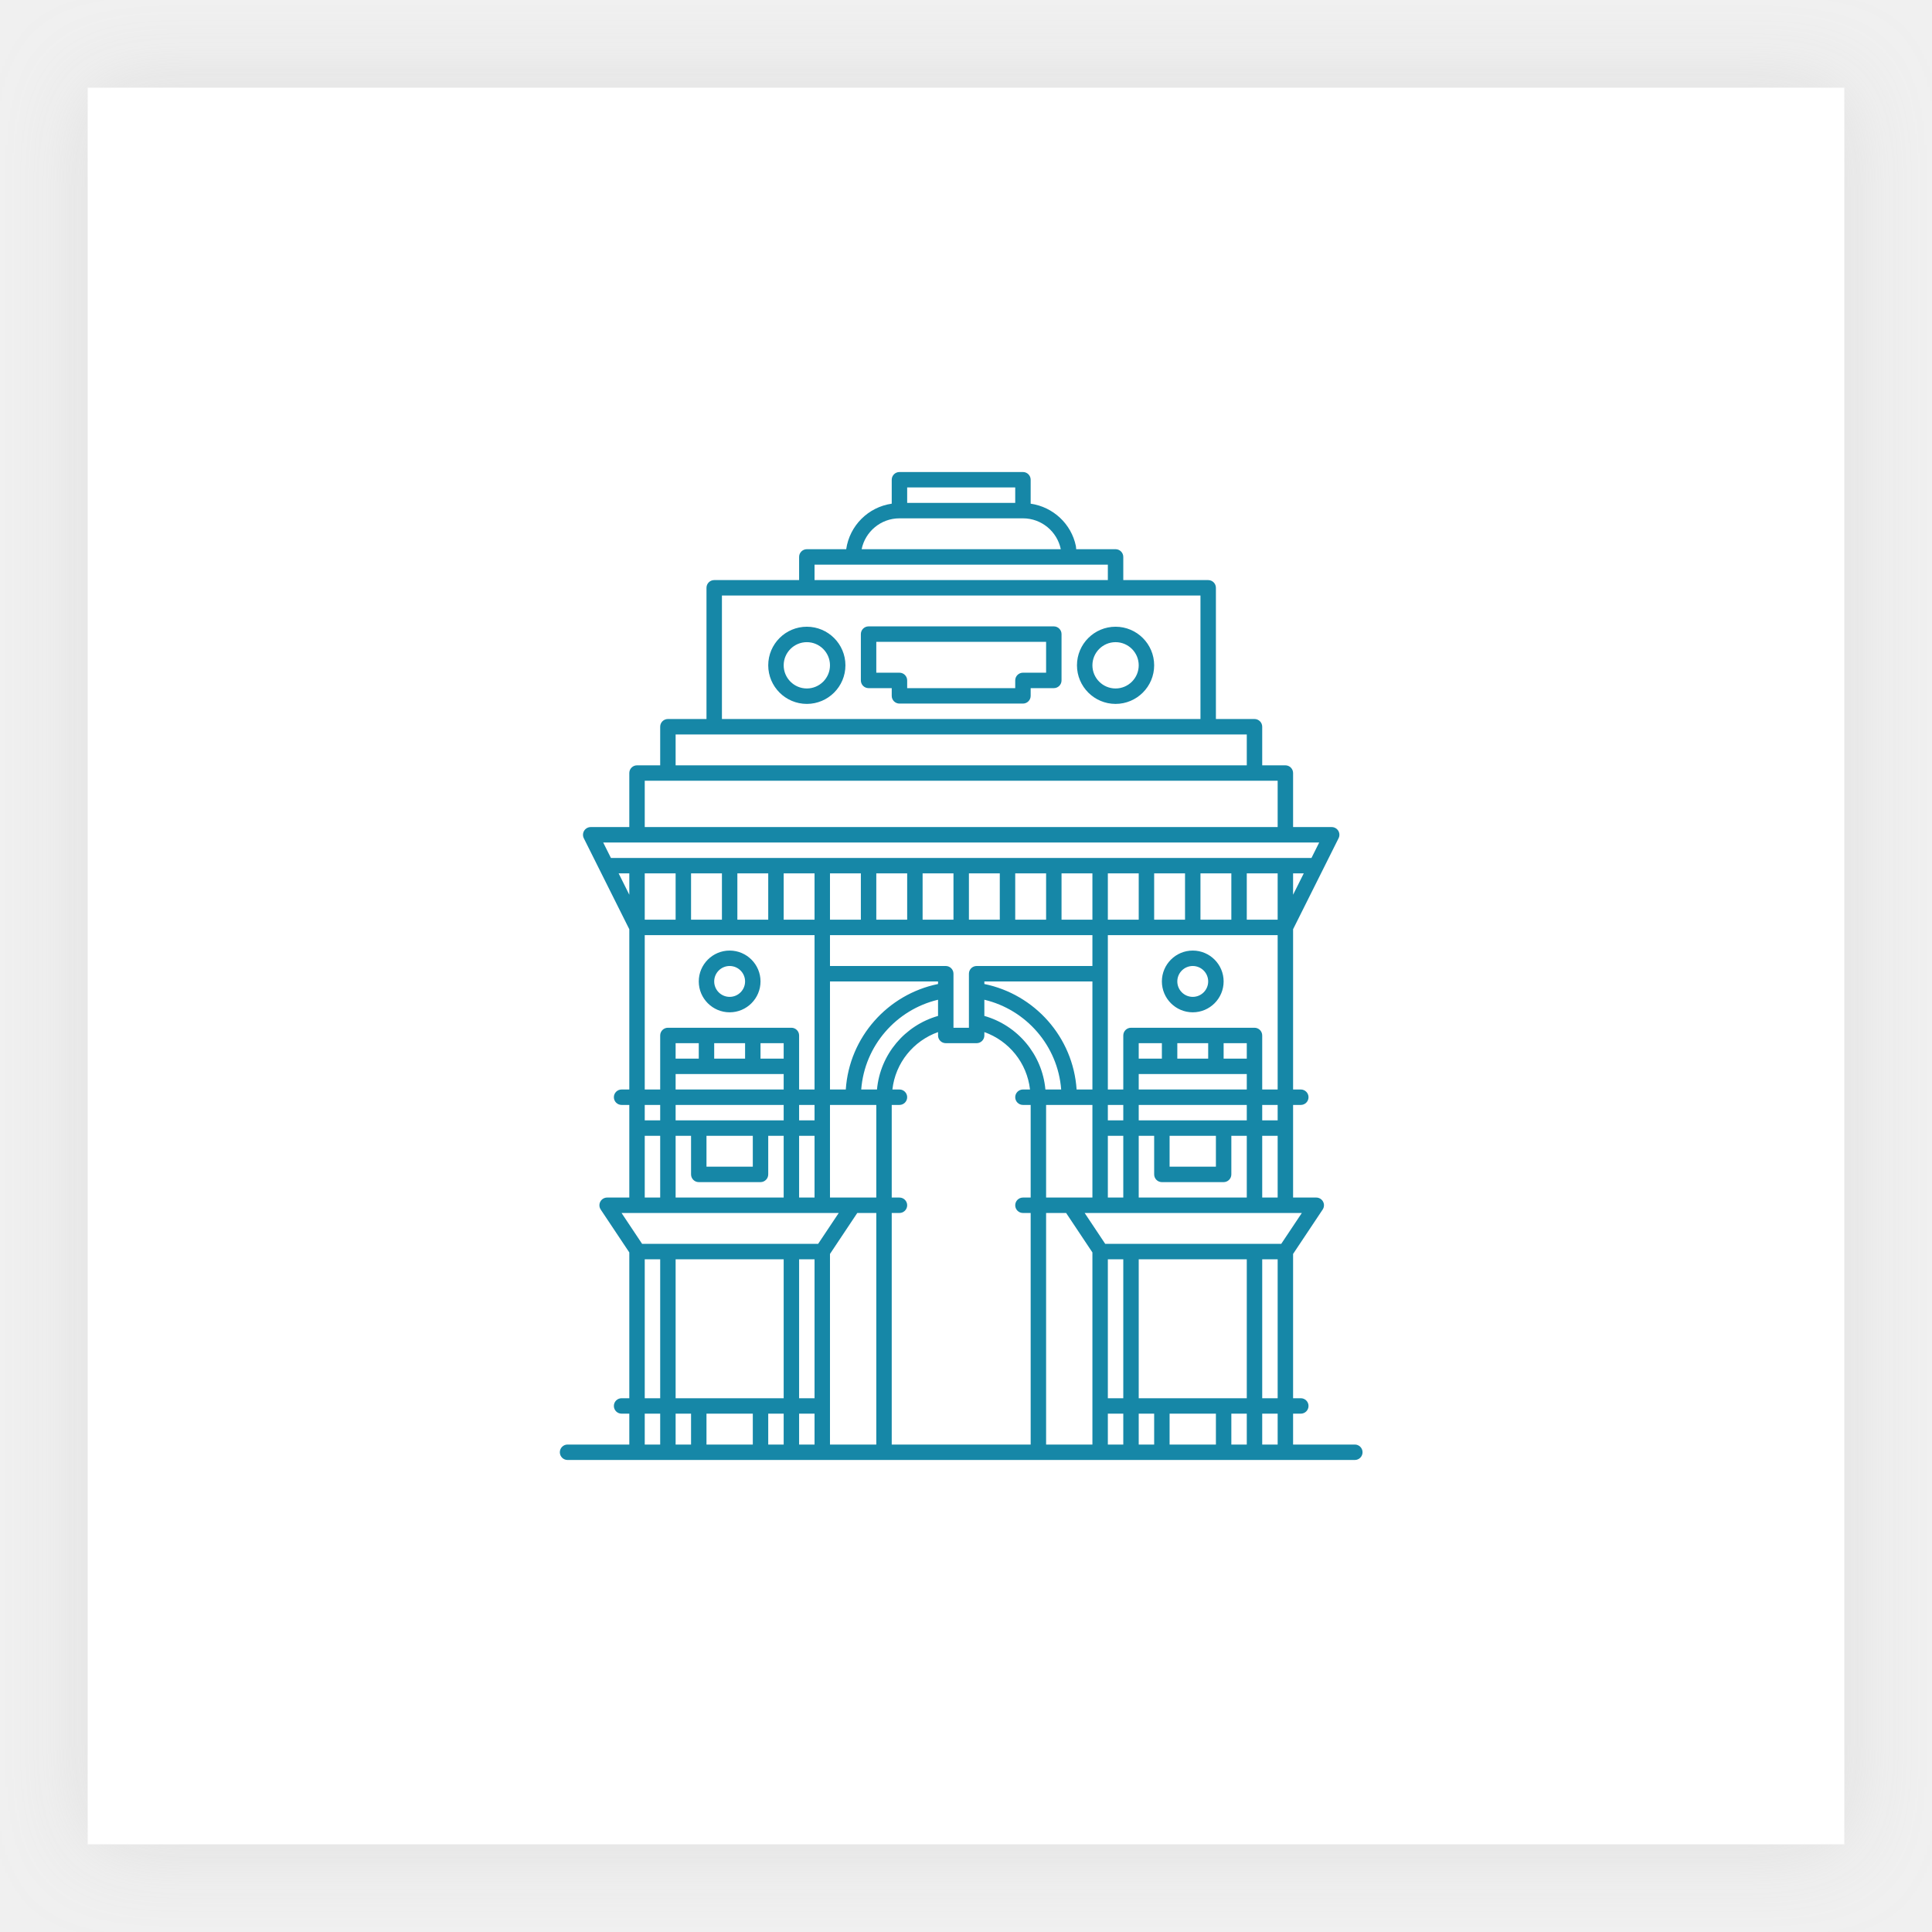
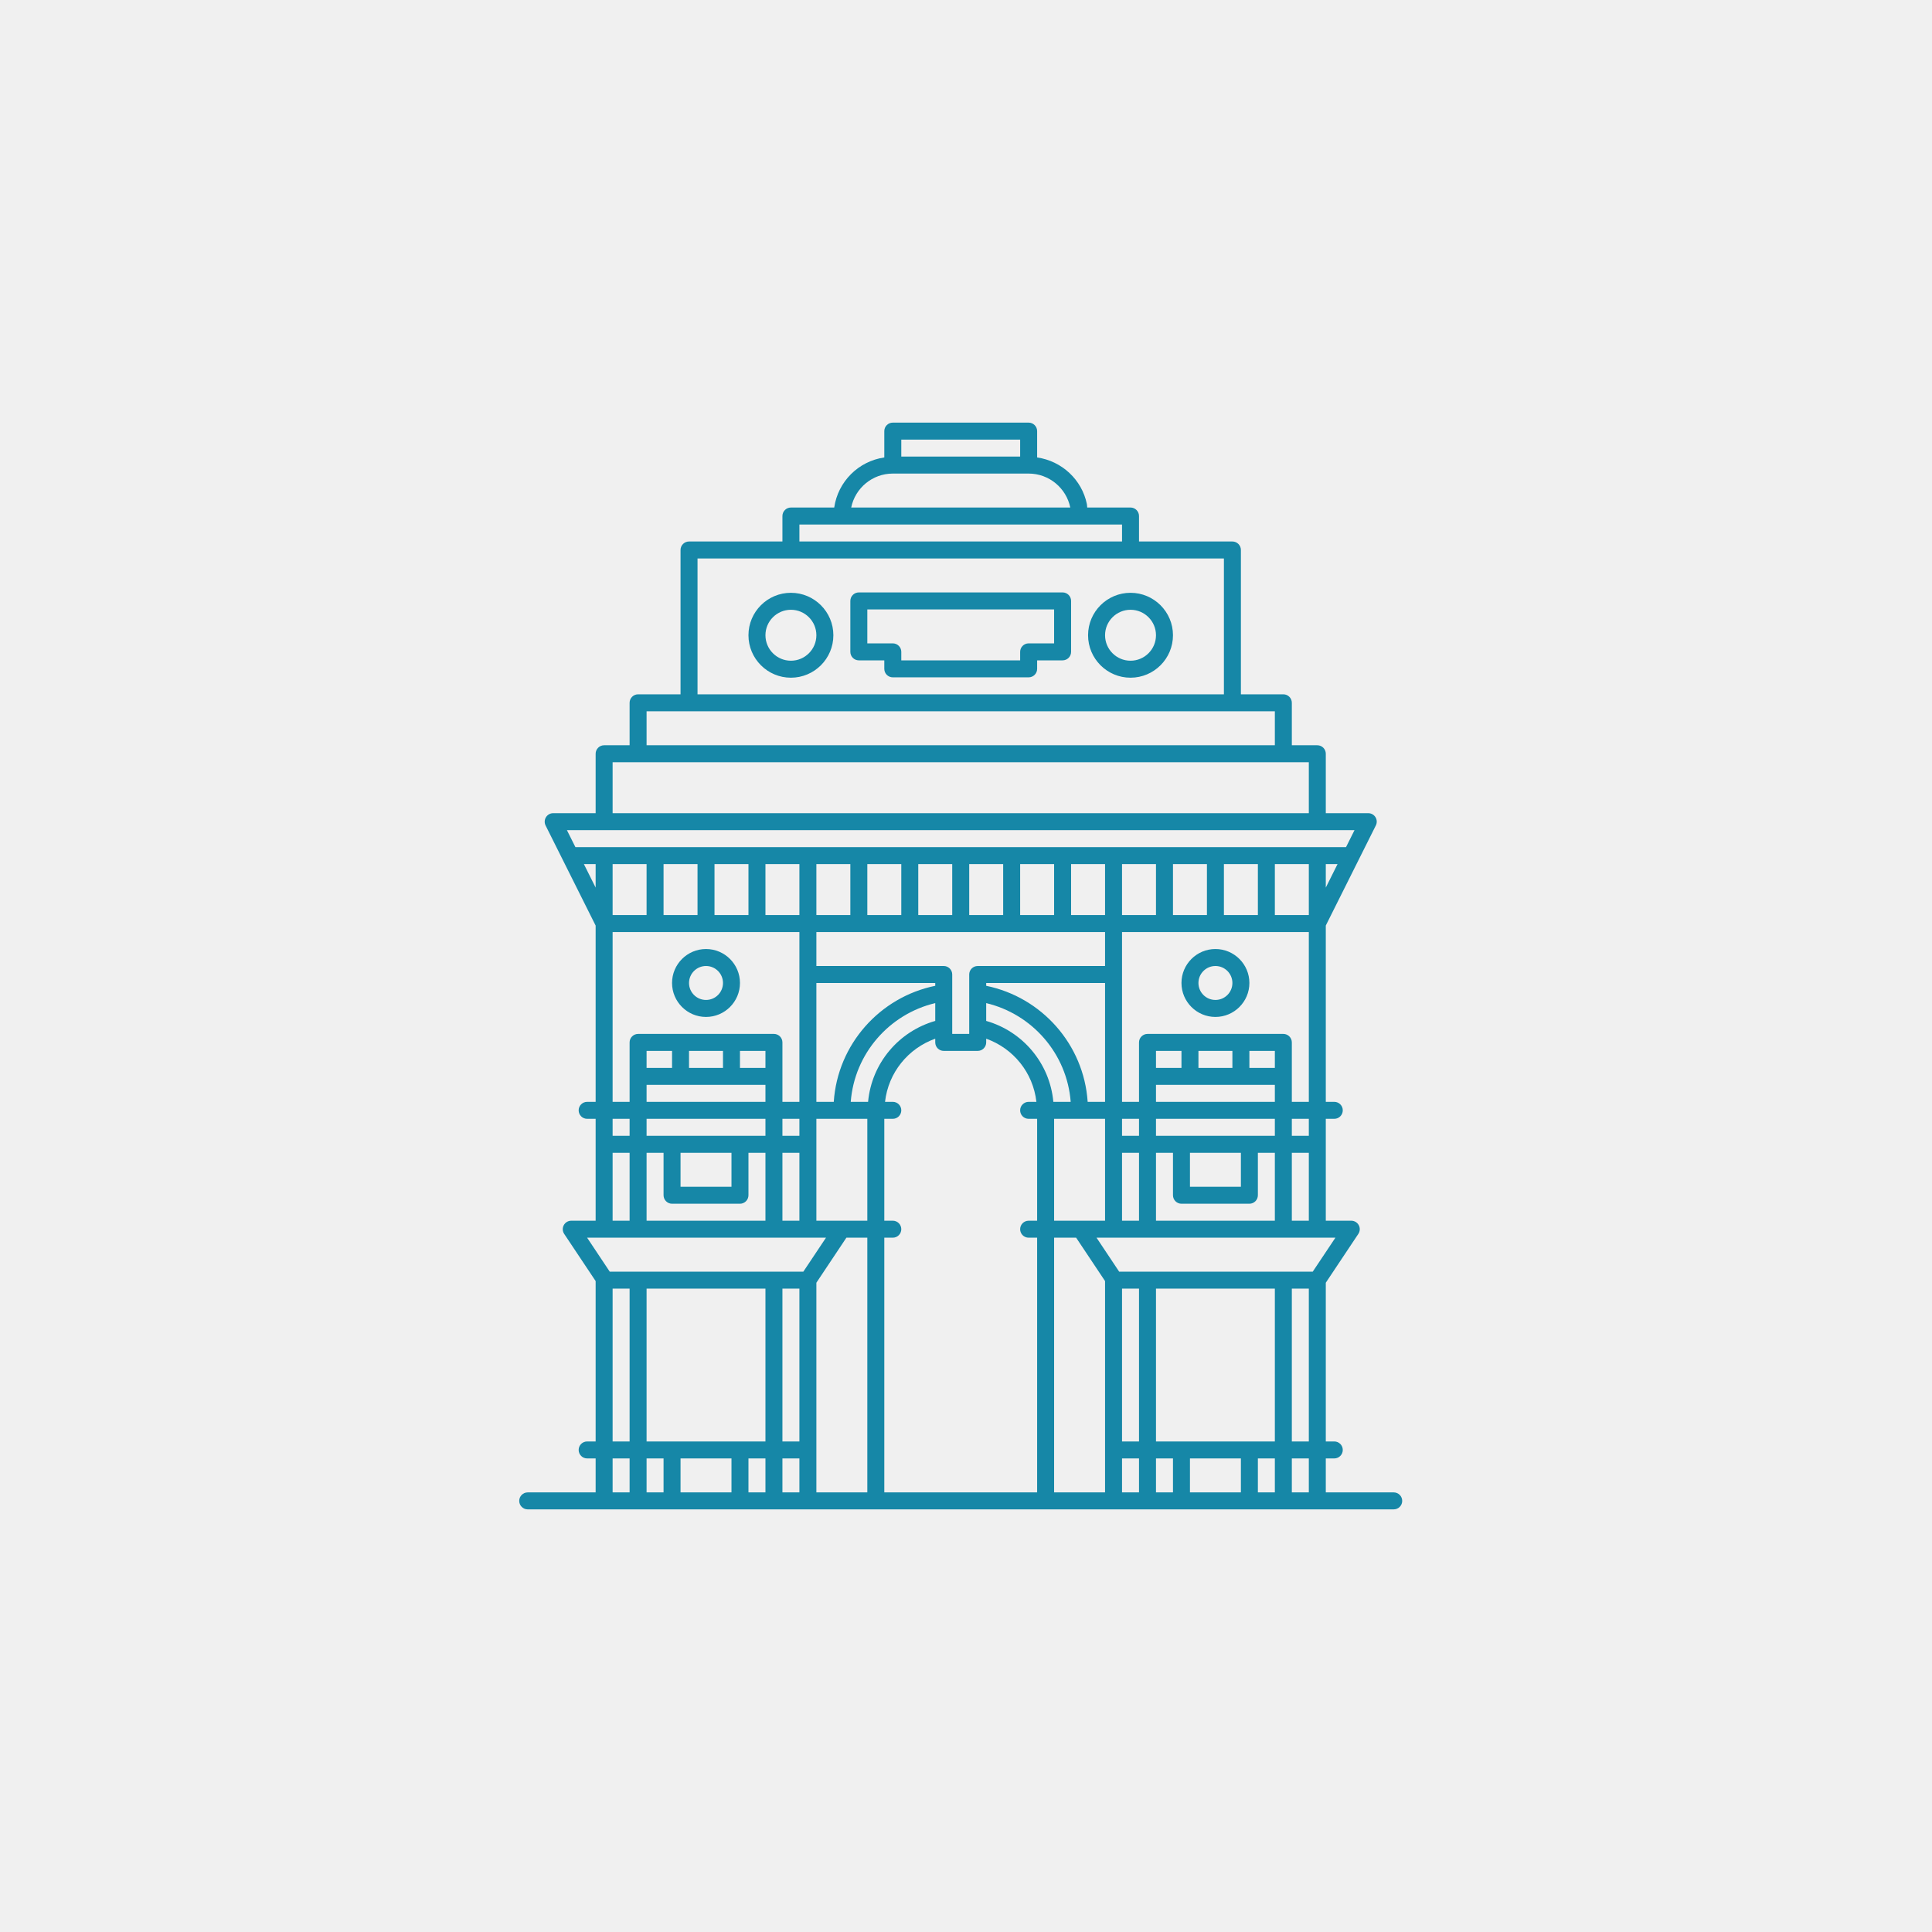
- <svg xmlns="http://www.w3.org/2000/svg" width="176" height="176" viewBox="0 0 176 176" fill="none">
-   <g filter="url(#filter0_d)">
-     <rect x="8" y="8" width="160" height="160" fill="white" />
-   </g>
-   <path d="M81.938 43C81.549 43 81.234 43.315 81.234 43.703V45.884C79.087 46.196 77.398 47.884 77.087 50.031H73.5C73.112 50.031 72.797 50.346 72.797 50.734V52.844H65.062C64.674 52.844 64.359 53.159 64.359 53.547V65.5H60.844C60.456 65.5 60.141 65.815 60.141 66.203V69.719H58.031C57.643 69.719 57.328 70.034 57.328 70.422V75.344H53.812C53.569 75.344 53.343 75.471 53.214 75.679C53.087 75.886 53.075 76.145 53.184 76.363L57.328 84.652V99.25H56.625C56.237 99.25 55.922 99.565 55.922 99.953C55.922 100.341 56.237 100.656 56.625 100.656H57.328V109.094H55.309C55.049 109.094 54.81 109.238 54.689 109.465C54.565 109.694 54.58 109.972 54.724 110.187L57.328 114.093V127.375H56.625C56.237 127.375 55.922 127.69 55.922 128.078C55.922 128.466 56.237 128.781 56.625 128.781H57.328V131.594H51.703C51.315 131.594 51 131.909 51 132.297C51 132.685 51.315 133 51.703 133H60.844H74.906H103.031H117.094H123.422C123.81 133 124.125 132.685 124.125 132.297C124.125 131.909 123.81 131.594 123.422 131.594H117.797V128.781H118.5C118.888 128.781 119.203 128.466 119.203 128.078C119.203 127.69 118.888 127.375 118.5 127.375H117.797V114.23L120.491 110.187C120.635 109.97 120.651 109.694 120.527 109.465C120.406 109.237 120.166 109.094 119.906 109.094H117.797V100.656H118.5C118.888 100.656 119.203 100.341 119.203 99.953C119.203 99.565 118.888 99.25 118.5 99.25H117.797V84.649L121.941 76.36C122.051 76.142 122.039 75.883 121.911 75.676C121.782 75.469 121.556 75.344 121.312 75.344H117.797V70.422C117.797 70.034 117.482 69.719 117.094 69.719H114.984V66.203C114.984 65.815 114.669 65.5 114.281 65.5H110.766V53.547C110.766 53.159 110.451 52.844 110.062 52.844H102.328V50.734C102.328 50.346 102.013 50.031 101.625 50.031H98.038C98.024 49.936 98.03 49.836 98.01 49.743C97.597 47.729 95.944 46.181 93.891 45.884V43.703C93.891 43.315 93.576 43 93.188 43H81.938ZM82.641 44.406H92.484V45.812H82.641V44.406ZM81.938 47.219H93.188C94.885 47.219 96.308 48.428 96.635 50.031H78.493C78.82 48.428 80.24 47.219 81.938 47.219ZM74.203 51.438H77.016H98.109H100.922V52.844H74.203V51.438ZM65.766 54.25H109.359V65.5H65.766V54.25ZM79.125 57.062C78.737 57.062 78.422 57.377 78.422 57.766V61.984C78.422 62.373 78.737 62.688 79.125 62.688H81.234V63.391C81.234 63.779 81.549 64.094 81.938 64.094H93.188C93.576 64.094 93.891 63.779 93.891 63.391V62.688H96C96.388 62.688 96.703 62.373 96.703 61.984V57.766C96.703 57.377 96.388 57.062 96 57.062H79.125ZM73.5 57.093C71.561 57.093 69.984 58.669 69.984 60.608C69.984 62.548 71.561 64.124 73.5 64.124C75.439 64.124 77.016 62.548 77.016 60.608C77.016 58.669 75.439 57.093 73.5 57.093ZM101.625 57.093C99.686 57.093 98.109 58.669 98.109 60.608C98.109 62.548 99.686 64.124 101.625 64.124C103.564 64.124 105.141 62.548 105.141 60.608C105.141 58.669 103.564 57.093 101.625 57.093ZM79.828 58.469H95.297V61.281H93.188C92.799 61.281 92.484 61.596 92.484 61.984V62.688H82.641V61.984C82.641 61.596 82.326 61.281 81.938 61.281H79.828V58.469ZM73.5 58.499C74.663 58.499 75.609 59.445 75.609 60.608C75.609 61.771 74.663 62.718 73.5 62.718C72.337 62.718 71.391 61.771 71.391 60.608C71.391 59.445 72.337 58.499 73.5 58.499ZM101.625 58.499C102.788 58.499 103.734 59.445 103.734 60.608C103.734 61.771 102.788 62.718 101.625 62.718C100.462 62.718 99.516 61.771 99.516 60.608C99.516 59.445 100.462 58.499 101.625 58.499ZM61.547 66.906H113.578V69.719H61.547V66.906ZM58.734 71.125H116.391V75.344H58.734V71.125ZM54.95 76.75H120.175L119.472 78.156H55.653L54.95 76.75ZM56.356 79.562H57.328V81.507L56.356 79.562ZM58.734 79.562H61.547V83.781H58.734V79.562ZM62.953 79.562H65.766V83.781H62.953V79.562ZM67.172 79.562H69.984V83.781H67.172V79.562ZM71.391 79.562H74.203V83.781H71.391V79.562ZM75.609 79.562H78.422V83.781H75.609V79.562ZM79.828 79.562H82.641V83.781H79.828V79.562ZM84.047 79.562H86.859V83.781H84.047V79.562ZM88.266 79.562H91.078V83.781H88.266V79.562ZM92.484 79.562H95.297V83.781H92.484V79.562ZM96.703 79.562H99.516V83.781H96.703V79.562ZM100.922 79.562H103.734V83.781H100.922V79.562ZM105.141 79.562H107.953V83.781H105.141V79.562ZM109.359 79.562H112.172V83.781H109.359V79.562ZM113.578 79.562H116.391V83.781H113.578V79.562ZM117.797 79.562H118.769L117.797 81.507V79.562ZM58.734 85.188H74.203V88.703V99.25H72.797V94.328C72.797 93.94 72.482 93.625 72.094 93.625H60.844C60.456 93.625 60.141 93.94 60.141 94.328V99.25H58.734V85.188ZM75.609 85.188H99.516V88H88.969C88.581 88 88.266 88.315 88.266 88.703V93.625H86.859V88.703C86.859 88.315 86.544 88 86.156 88H75.609V85.188ZM100.922 85.188H116.391V99.25H114.984V94.328C114.984 93.94 114.669 93.625 114.281 93.625H103.031C102.643 93.625 102.328 93.94 102.328 94.328V99.25H100.922V88.703V85.188ZM66.469 86.594C64.918 86.594 63.656 87.855 63.656 89.406C63.656 90.957 64.918 92.219 66.469 92.219C68.02 92.219 69.281 90.957 69.281 89.406C69.281 87.855 68.02 86.594 66.469 86.594ZM108.656 86.594C107.105 86.594 105.844 87.855 105.844 89.406C105.844 90.957 107.105 92.219 108.656 92.219C110.207 92.219 111.469 90.957 111.469 89.406C111.469 87.855 110.207 86.594 108.656 86.594ZM66.469 88C67.245 88 67.875 88.63 67.875 89.406C67.875 90.183 67.245 90.812 66.469 90.812C65.692 90.812 65.062 90.183 65.062 89.406C65.062 88.63 65.692 88 66.469 88ZM108.656 88C109.432 88 110.062 88.63 110.062 89.406C110.062 90.183 109.432 90.812 108.656 90.812C107.88 90.812 107.25 90.183 107.25 89.406C107.25 88.63 107.88 88 108.656 88ZM75.609 89.406H85.453V89.64C80.872 90.576 77.366 94.476 77.049 99.25H75.609V89.406ZM89.672 89.406H99.516V99.25H98.076C97.759 94.476 94.253 90.576 89.672 89.64V89.406ZM85.453 91.073V92.548C82.438 93.41 80.187 96.039 79.891 99.25H78.455C78.761 95.252 81.65 91.976 85.453 91.073ZM89.672 91.073C93.475 91.976 96.364 95.252 96.67 99.25H95.234C94.939 96.038 92.688 93.409 89.672 92.548V91.073ZM85.453 94.02V94.328C85.453 94.716 85.768 95.031 86.156 95.031H88.969C89.357 95.031 89.672 94.716 89.672 94.328V94.02C91.908 94.817 93.557 96.817 93.83 99.25H93.188C92.799 99.25 92.484 99.565 92.484 99.953C92.484 100.341 92.799 100.656 93.188 100.656H93.891V109.094H93.188C92.799 109.094 92.484 109.409 92.484 109.797C92.484 110.185 92.799 110.5 93.188 110.5H93.891V131.594H81.234V110.5H81.938C82.326 110.5 82.641 110.185 82.641 109.797C82.641 109.409 82.326 109.094 81.938 109.094H81.234V100.656H81.938C82.326 100.656 82.641 100.341 82.641 99.953C82.641 99.565 82.326 99.25 81.938 99.25H81.295C81.568 96.818 83.218 94.817 85.453 94.02ZM61.547 95.031H63.656V96.438H61.547V95.031ZM65.062 95.031H67.875V96.438H65.062V95.031ZM69.281 95.031H71.391V96.438H69.281V95.031ZM103.734 95.031H105.844V96.438H103.734V95.031ZM107.25 95.031H110.062V96.438H107.25V95.031ZM111.469 95.031H113.578V96.438H111.469V95.031ZM61.547 97.844H71.391V99.25H61.547V97.844ZM103.734 97.844H113.578V99.25H103.734V97.844ZM58.734 100.656H60.141V102.062H58.734V100.656ZM61.547 100.656H71.391V102.062H61.547V100.656ZM72.797 100.656H74.203V102.062H72.797V100.656ZM75.609 100.656H79.828V109.094H77.719H75.609V100.656ZM95.297 100.656H99.516V109.094H98.461H95.297V100.656ZM100.922 100.656H102.328V102.062H100.922V100.656ZM103.734 100.656H113.578V102.062H103.734V100.656ZM114.984 100.656H116.391V102.062H114.984V100.656ZM58.734 103.469H60.141V109.094H58.734V103.469ZM61.547 103.469H62.953V106.984C62.953 107.372 63.268 107.688 63.656 107.688H69.281C69.669 107.688 69.984 107.372 69.984 106.984V103.469H71.391V109.094H61.547V103.469ZM64.359 103.469H68.578V106.281H64.359V103.469ZM72.797 103.469H74.203V109.094H72.797V103.469ZM100.922 103.469H102.328V109.094H100.922V103.469ZM103.734 103.469H105.141V106.984C105.141 107.372 105.456 107.688 105.844 107.688H111.469C111.857 107.688 112.172 107.372 112.172 106.984V103.469H113.578V109.094H103.734V103.469ZM106.547 103.469H110.766V106.281H106.547V103.469ZM114.984 103.469H116.391V109.094H114.984V103.469ZM56.622 110.5H76.406L74.53 113.312H58.495L56.622 110.5ZM78.095 110.5H79.828V131.594H75.609V114.23L78.095 110.5ZM95.297 110.5H97.121L99.516 114.093V131.594H95.297V110.5ZM98.81 110.5H118.593L116.717 113.312H100.683L98.81 110.5ZM58.734 114.719H60.141V127.375H58.734V114.719ZM61.547 114.719H71.391V127.375H61.547V114.719ZM72.797 114.719H74.203V127.375H72.797V114.719ZM100.922 114.719H102.328V127.375H100.922V114.719ZM103.734 114.719H113.578V127.375H103.734V114.719ZM114.984 114.719H116.391V127.375H114.984V114.719ZM58.734 128.781H60.141V131.594H58.734V128.781ZM61.547 128.781H62.953V131.594H61.547V128.781ZM64.359 128.781H68.578V131.594H64.359V128.781ZM69.984 128.781H71.391V131.594H69.984V128.781ZM72.797 128.781H74.203V131.594H72.797V128.781ZM100.922 128.781H102.328V131.594H100.922V128.781ZM103.734 128.781H105.141V131.594H103.734V128.781ZM106.547 128.781H110.766V131.594H106.547V128.781ZM112.172 128.781H113.578V131.594H112.172V128.781ZM114.984 128.781H116.391V131.594H114.984V128.781Z" fill="#1687A7" />
-   <defs>
-     <filter id="filter0_d" x="0" y="0" width="176" height="176" filterUnits="userSpaceOnUse" color-interpolation-filters="sRGB">
-       <feFlood flood-opacity="0" result="BackgroundImageFix" />
-       <feColorMatrix in="SourceAlpha" type="matrix" values="0 0 0 0 0 0 0 0 0 0 0 0 0 0 0 0 0 0 127 0" result="hardAlpha" />
-       <feOffset />
-       <feGaussianBlur stdDeviation="4" />
-       <feComposite in2="hardAlpha" operator="out" />
-       <feColorMatrix type="matrix" values="0 0 0 0 0.667 0 0 0 0 0.667 0 0 0 0 0.667 0 0 0 0.25 0" />
-       <feBlend mode="normal" in2="BackgroundImageFix" result="effect1_dropShadow" />
-       <feBlend mode="normal" in="SourceGraphic" in2="effect1_dropShadow" result="shape" />
-     </filter>
-   </defs>
+ <svg xmlns="http://www.w3.org/2000/svg" width="160" height="160" viewBox="0 0 160 160" fill="none">
+   <path d="M73.938 35C73.549 35 73.234 35.315 73.234 35.703V37.884C71.087 38.196 69.398 39.884 69.087 42.031H65.5C65.112 42.031 64.797 42.346 64.797 42.734V44.844H57.062C56.674 44.844 56.359 45.159 56.359 45.547V57.5H52.844C52.456 57.5 52.141 57.815 52.141 58.203V61.719H50.031C49.643 61.719 49.328 62.034 49.328 62.422V67.344H45.812C45.569 67.344 45.343 67.471 45.214 67.679C45.087 67.886 45.075 68.145 45.184 68.363L49.328 76.652V91.25H48.625C48.237 91.25 47.922 91.565 47.922 91.953C47.922 92.341 48.237 92.656 48.625 92.656H49.328V101.094H47.309C47.049 101.094 46.81 101.238 46.689 101.465C46.565 101.694 46.58 101.972 46.724 102.187L49.328 106.093V119.375H48.625C48.237 119.375 47.922 119.69 47.922 120.078C47.922 120.466 48.237 120.781 48.625 120.781H49.328V123.594H43.703C43.315 123.594 43 123.909 43 124.297C43 124.685 43.315 125 43.703 125H52.844H66.906H95.031H109.094H115.422C115.81 125 116.125 124.685 116.125 124.297C116.125 123.909 115.81 123.594 115.422 123.594H109.797V120.781H110.5C110.888 120.781 111.203 120.466 111.203 120.078C111.203 119.69 110.888 119.375 110.5 119.375H109.797V106.23L112.491 102.187C112.635 101.97 112.651 101.694 112.527 101.465C112.406 101.237 112.166 101.094 111.906 101.094H109.797V92.656H110.5C110.888 92.656 111.203 92.341 111.203 91.953C111.203 91.565 110.888 91.25 110.5 91.25H109.797V76.649L113.941 68.36C114.051 68.142 114.039 67.883 113.911 67.676C113.782 67.469 113.556 67.344 113.312 67.344H109.797V62.422C109.797 62.034 109.482 61.719 109.094 61.719H106.984V58.203C106.984 57.815 106.669 57.5 106.281 57.5H102.766V45.547C102.766 45.159 102.451 44.844 102.062 44.844H94.328V42.734C94.328 42.346 94.013 42.031 93.625 42.031H90.038C90.024 41.936 90.03 41.836 90.01 41.743C89.597 39.729 87.944 38.181 85.891 37.884V35.703C85.891 35.315 85.576 35 85.188 35H73.938ZM74.641 36.406H84.484V37.812H74.641V36.406ZM73.938 39.219H85.188C86.885 39.219 88.308 40.428 88.635 42.031H70.493C70.82 40.428 72.24 39.219 73.938 39.219ZM66.203 43.438H69.016H90.109H92.922V44.844H66.203V43.438ZM57.766 46.25H101.359V57.5H57.766V46.25ZM71.125 49.062C70.737 49.062 70.422 49.377 70.422 49.766V53.984C70.422 54.373 70.737 54.688 71.125 54.688H73.234V55.391C73.234 55.779 73.549 56.094 73.938 56.094H85.188C85.576 56.094 85.891 55.779 85.891 55.391V54.688H88C88.388 54.688 88.703 54.373 88.703 53.984V49.766C88.703 49.377 88.388 49.062 88 49.062H71.125ZM65.5 49.093C63.561 49.093 61.984 50.669 61.984 52.608C61.984 54.548 63.561 56.124 65.5 56.124C67.439 56.124 69.016 54.548 69.016 52.608C69.016 50.669 67.439 49.093 65.5 49.093ZM93.625 49.093C91.686 49.093 90.109 50.669 90.109 52.608C90.109 54.548 91.686 56.124 93.625 56.124C95.564 56.124 97.141 54.548 97.141 52.608C97.141 50.669 95.564 49.093 93.625 49.093ZM71.828 50.469H87.297V53.281H85.188C84.799 53.281 84.484 53.596 84.484 53.984V54.688H74.641V53.984C74.641 53.596 74.326 53.281 73.938 53.281H71.828V50.469ZM65.5 50.499C66.663 50.499 67.609 51.445 67.609 52.608C67.609 53.771 66.663 54.718 65.5 54.718C64.337 54.718 63.391 53.771 63.391 52.608C63.391 51.445 64.337 50.499 65.5 50.499ZM93.625 50.499C94.788 50.499 95.734 51.445 95.734 52.608C95.734 53.771 94.788 54.718 93.625 54.718C92.462 54.718 91.516 53.771 91.516 52.608C91.516 51.445 92.462 50.499 93.625 50.499ZM53.547 58.906H105.578V61.719H53.547V58.906ZM50.734 63.125H108.391V67.344H50.734V63.125ZM46.95 68.75H112.175L111.472 70.156H47.653L46.95 68.75ZM48.356 71.562H49.328V73.507L48.356 71.562ZM50.734 71.562H53.547V75.781H50.734V71.562ZM54.953 71.562H57.766V75.781H54.953V71.562ZM59.172 71.562H61.984V75.781H59.172V71.562ZM63.391 71.562H66.203V75.781H63.391V71.562ZM67.609 71.562H70.422V75.781H67.609V71.562ZM71.828 71.562H74.641V75.781H71.828V71.562ZM76.047 71.562H78.859V75.781H76.047V71.562ZM80.266 71.562H83.078V75.781H80.266V71.562ZM84.484 71.562H87.297V75.781H84.484V71.562ZM88.703 71.562H91.516V75.781H88.703V71.562ZM92.922 71.562H95.734V75.781H92.922V71.562ZM97.141 71.562H99.953V75.781H97.141V71.562ZM101.359 71.562H104.172V75.781H101.359V71.562ZM105.578 71.562H108.391V75.781H105.578V71.562ZM109.797 71.562H110.769L109.797 73.507V71.562ZM50.734 77.188H66.203V80.703V91.25H64.797V86.328C64.797 85.94 64.482 85.625 64.094 85.625H52.844C52.456 85.625 52.141 85.94 52.141 86.328V91.25H50.734V77.188ZM67.609 77.188H91.516V80H80.969C80.581 80 80.266 80.315 80.266 80.703V85.625H78.859V80.703C78.859 80.315 78.544 80 78.156 80H67.609V77.188ZM92.922 77.188H108.391V91.25H106.984V86.328C106.984 85.94 106.669 85.625 106.281 85.625H95.031C94.643 85.625 94.328 85.94 94.328 86.328V91.25H92.922V80.703V77.188ZM58.469 78.594C56.918 78.594 55.656 79.855 55.656 81.406C55.656 82.957 56.918 84.219 58.469 84.219C60.02 84.219 61.281 82.957 61.281 81.406C61.281 79.855 60.02 78.594 58.469 78.594ZM100.656 78.594C99.105 78.594 97.844 79.855 97.844 81.406C97.844 82.957 99.105 84.219 100.656 84.219C102.207 84.219 103.469 82.957 103.469 81.406C103.469 79.855 102.207 78.594 100.656 78.594ZM58.469 80C59.245 80 59.875 80.63 59.875 81.406C59.875 82.183 59.245 82.812 58.469 82.812C57.693 82.812 57.062 82.183 57.062 81.406C57.062 80.63 57.693 80 58.469 80ZM100.656 80C101.432 80 102.062 80.63 102.062 81.406C102.062 82.183 101.432 82.812 100.656 82.812C99.88 82.812 99.25 82.183 99.25 81.406C99.25 80.63 99.88 80 100.656 80ZM67.609 81.406H77.453V81.64C72.872 82.576 69.366 86.476 69.049 91.25H67.609V81.406ZM81.672 81.406H91.516V91.25H90.076C89.759 86.476 86.253 82.576 81.672 81.64V81.406ZM77.453 83.073V84.548C74.438 85.41 72.187 88.039 71.891 91.25H70.455C70.761 87.252 73.65 83.976 77.453 83.073ZM81.672 83.073C85.475 83.976 88.364 87.252 88.67 91.25H87.234C86.939 88.038 84.688 85.409 81.672 84.548V83.073ZM77.453 86.02V86.328C77.453 86.716 77.768 87.031 78.156 87.031H80.969C81.357 87.031 81.672 86.716 81.672 86.328V86.02C83.908 86.817 85.557 88.817 85.83 91.25H85.188C84.799 91.25 84.484 91.565 84.484 91.953C84.484 92.341 84.799 92.656 85.188 92.656H85.891V101.094H85.188C84.799 101.094 84.484 101.409 84.484 101.797C84.484 102.185 84.799 102.5 85.188 102.5H85.891V123.594H73.234V102.5H73.938C74.326 102.5 74.641 102.185 74.641 101.797C74.641 101.409 74.326 101.094 73.938 101.094H73.234V92.656H73.938C74.326 92.656 74.641 92.341 74.641 91.953C74.641 91.565 74.326 91.25 73.938 91.25H73.295C73.568 88.818 75.218 86.817 77.453 86.02ZM53.547 87.031H55.656V88.438H53.547V87.031ZM57.062 87.031H59.875V88.438H57.062V87.031ZM61.281 87.031H63.391V88.438H61.281V87.031ZM95.734 87.031H97.844V88.438H95.734V87.031ZM99.25 87.031H102.062V88.438H99.25V87.031ZM103.469 87.031H105.578V88.438H103.469V87.031ZM53.547 89.844H63.391V91.25H53.547V89.844ZM95.734 89.844H105.578V91.25H95.734V89.844ZM50.734 92.656H52.141V94.062H50.734V92.656ZM53.547 92.656H63.391V94.062H53.547V92.656ZM64.797 92.656H66.203V94.062H64.797V92.656ZM67.609 92.656H71.828V101.094H69.719H67.609V92.656ZM87.297 92.656H91.516V101.094H90.461H87.297V92.656ZM92.922 92.656H94.328V94.062H92.922V92.656ZM95.734 92.656H105.578V94.062H95.734V92.656ZM106.984 92.656H108.391V94.062H106.984V92.656ZM50.734 95.469H52.141V101.094H50.734V95.469ZM53.547 95.469H54.953V98.984C54.953 99.373 55.268 99.688 55.656 99.688H61.281C61.669 99.688 61.984 99.373 61.984 98.984V95.469H63.391V101.094H53.547V95.469ZM56.359 95.469H60.578V98.281H56.359V95.469ZM64.797 95.469H66.203V101.094H64.797V95.469ZM92.922 95.469H94.328V101.094H92.922V95.469ZM95.734 95.469H97.141V98.984C97.141 99.373 97.456 99.688 97.844 99.688H103.469C103.857 99.688 104.172 99.373 104.172 98.984V95.469H105.578V101.094H95.734V95.469ZM98.547 95.469H102.766V98.281H98.547V95.469ZM106.984 95.469H108.391V101.094H106.984V95.469ZM48.622 102.5H68.406L66.53 105.312H50.495L48.622 102.5ZM70.095 102.5H71.828V123.594H67.609V106.23L70.095 102.5ZM87.297 102.5H89.121L91.516 106.093V123.594H87.297V102.5ZM90.81 102.5H110.593L108.717 105.312H92.683L90.81 102.5ZM50.734 106.719H52.141V119.375H50.734V106.719ZM53.547 106.719H63.391V119.375H53.547V106.719ZM64.797 106.719H66.203V119.375H64.797V106.719ZM92.922 106.719H94.328V119.375H92.922V106.719ZM95.734 106.719H105.578V119.375H95.734V106.719ZM106.984 106.719H108.391V119.375H106.984V106.719ZM50.734 120.781H52.141V123.594H50.734V120.781ZM53.547 120.781H54.953V123.594H53.547V120.781ZM56.359 120.781H60.578V123.594H56.359V120.781ZM61.984 120.781H63.391V123.594H61.984V120.781ZM64.797 120.781H66.203V123.594H64.797V120.781ZM92.922 120.781H94.328V123.594H92.922V120.781ZM95.734 120.781H97.141V123.594H95.734V120.781ZM98.547 120.781H102.766V123.594H98.547V120.781ZM104.172 120.781H105.578V123.594H104.172V120.781ZM106.984 120.781H108.391V123.594H106.984V120.781Z" fill="#1687A7" />
</svg>
